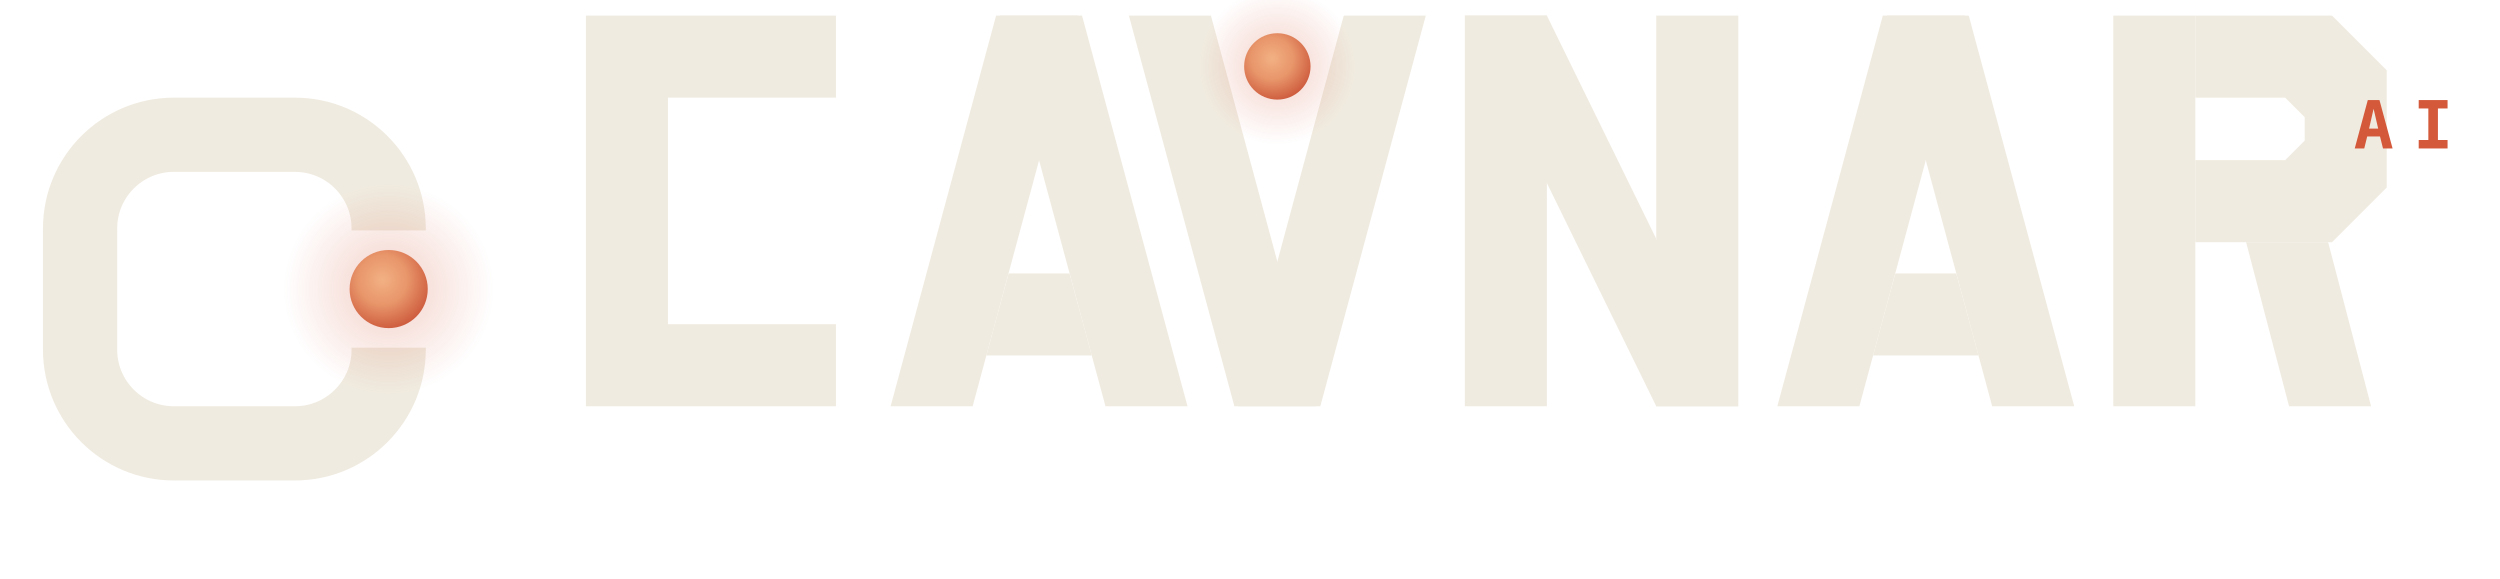
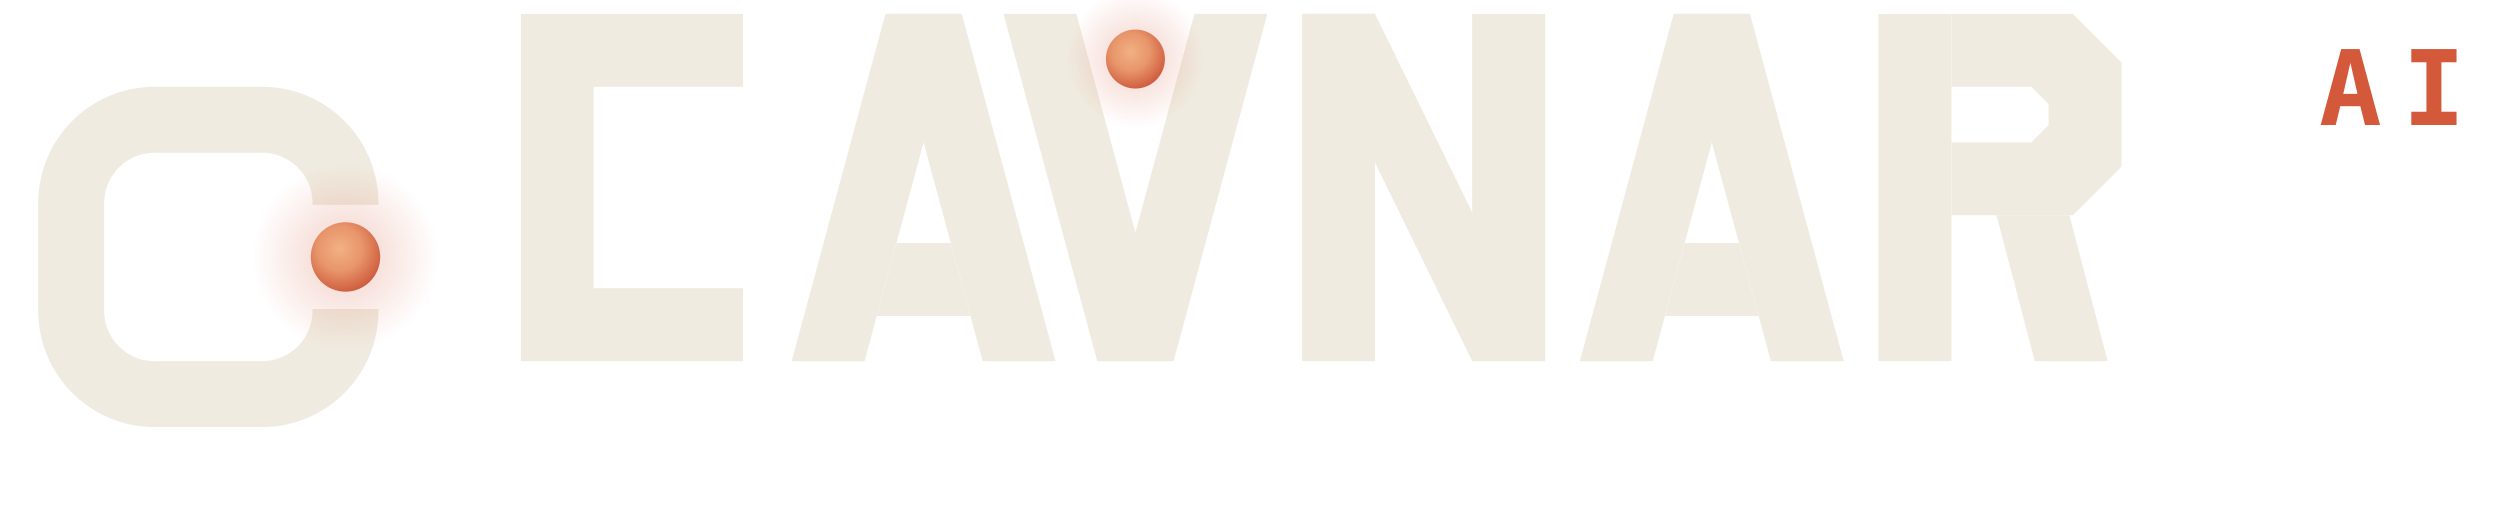
- <svg xmlns="http://www.w3.org/2000/svg" viewBox="0 0 640 148">
+ <svg xmlns="http://www.w3.org/2000/svg" viewBox="0 0 720 148">
  <defs>
    <radialGradient id="ember-dot" cx="42%" cy="38%" r="72%">
      <stop offset="0%" stop-color="#F2B183" />
      <stop offset="45%" stop-color="#E8956A" />
      <stop offset="100%" stop-color="#C74E33" />
    </radialGradient>
    <radialGradient id="ember-glow">
      <stop offset="0%" stop-color="#D4583A" stop-opacity="0.28" />
      <stop offset="100%" stop-color="#D4583A" stop-opacity="0" />
    </radialGradient>
  </defs>
  <g transform="translate(0,14)">
    <path d="M99.5,45 V44.5 A24,24 0 0 0 75.5,20.5 H44.5 A24,24 0 0 0 20.5,44.5 V75.5 A24,24 0 0 0 44.5,99.5 H75.5 A24,24 0 0 0 99.5,75.5 V75" fill="none" stroke="#F0EBE0" stroke-width="19" />
    <circle cx="99.5" cy="60" r="27" fill="url(#ember-glow)" />
    <circle cx="99.5" cy="60" r="10" fill="url(#ember-dot)" />
  </g>
  <g transform="translate(150,4)">
    <g fill="#F0EBE0">
      <polygon points="0,0 64,0 64,21 21,21 21,79 64,79 64,100 0,100" />
      <polygon points="78,100 99,100 126,0 105,0" />
      <polygon points="154,100 133,100 106,0 127,0" />
      <polygon points="108.2,66 123.8,66 129.5,87 102.5,87" />
      <polygon points="139,0 160,0 187,100 166,100" />
      <polygon points="215,0 194,0 167,100 188,100" />
      <polygon points="225,0 246,0 246,100 225,100" />
      <polygon points="274,0 295,0 295,100 274,100" />
      <polygon points="225,0 246,0 295,100 274,100" />
      <polygon points="305,100 326,100 353,0 332,0" />
      <polygon points="381,100 360,100 333,0 354,0" />
      <polygon points="335.2,66 350.8,66 356.5,87 329.5,87" />
      <polygon points="391,0 412,0 412,100 391,100" />
      <path fill-rule="evenodd" d="M412,0 H447 L461,14 V44 L447,58 H412 Z M412,21 H435 L440,26 V32 L435,37 H412 Z" />
      <polygon points="425,58 446,58 457,100 436,100" />
    </g>
    <circle cx="177" cy="13" r="20" fill="url(#ember-glow)" />
    <circle cx="177" cy="13" r="8.5" fill="url(#ember-dot)" />
  </g>
-   <text x="628" y="38" text-anchor="end" font-family="'Space Grotesk',monospace" font-weight="700" font-size="17" letter-spacing="5" fill="#D4583A">AI</text>
+   <text x="710" y="36" text-anchor="end" font-family="'Space Grotesk',monospace" font-weight="700" font-size="30" letter-spacing="6" fill="#D4583A">AI</text>
</svg>
